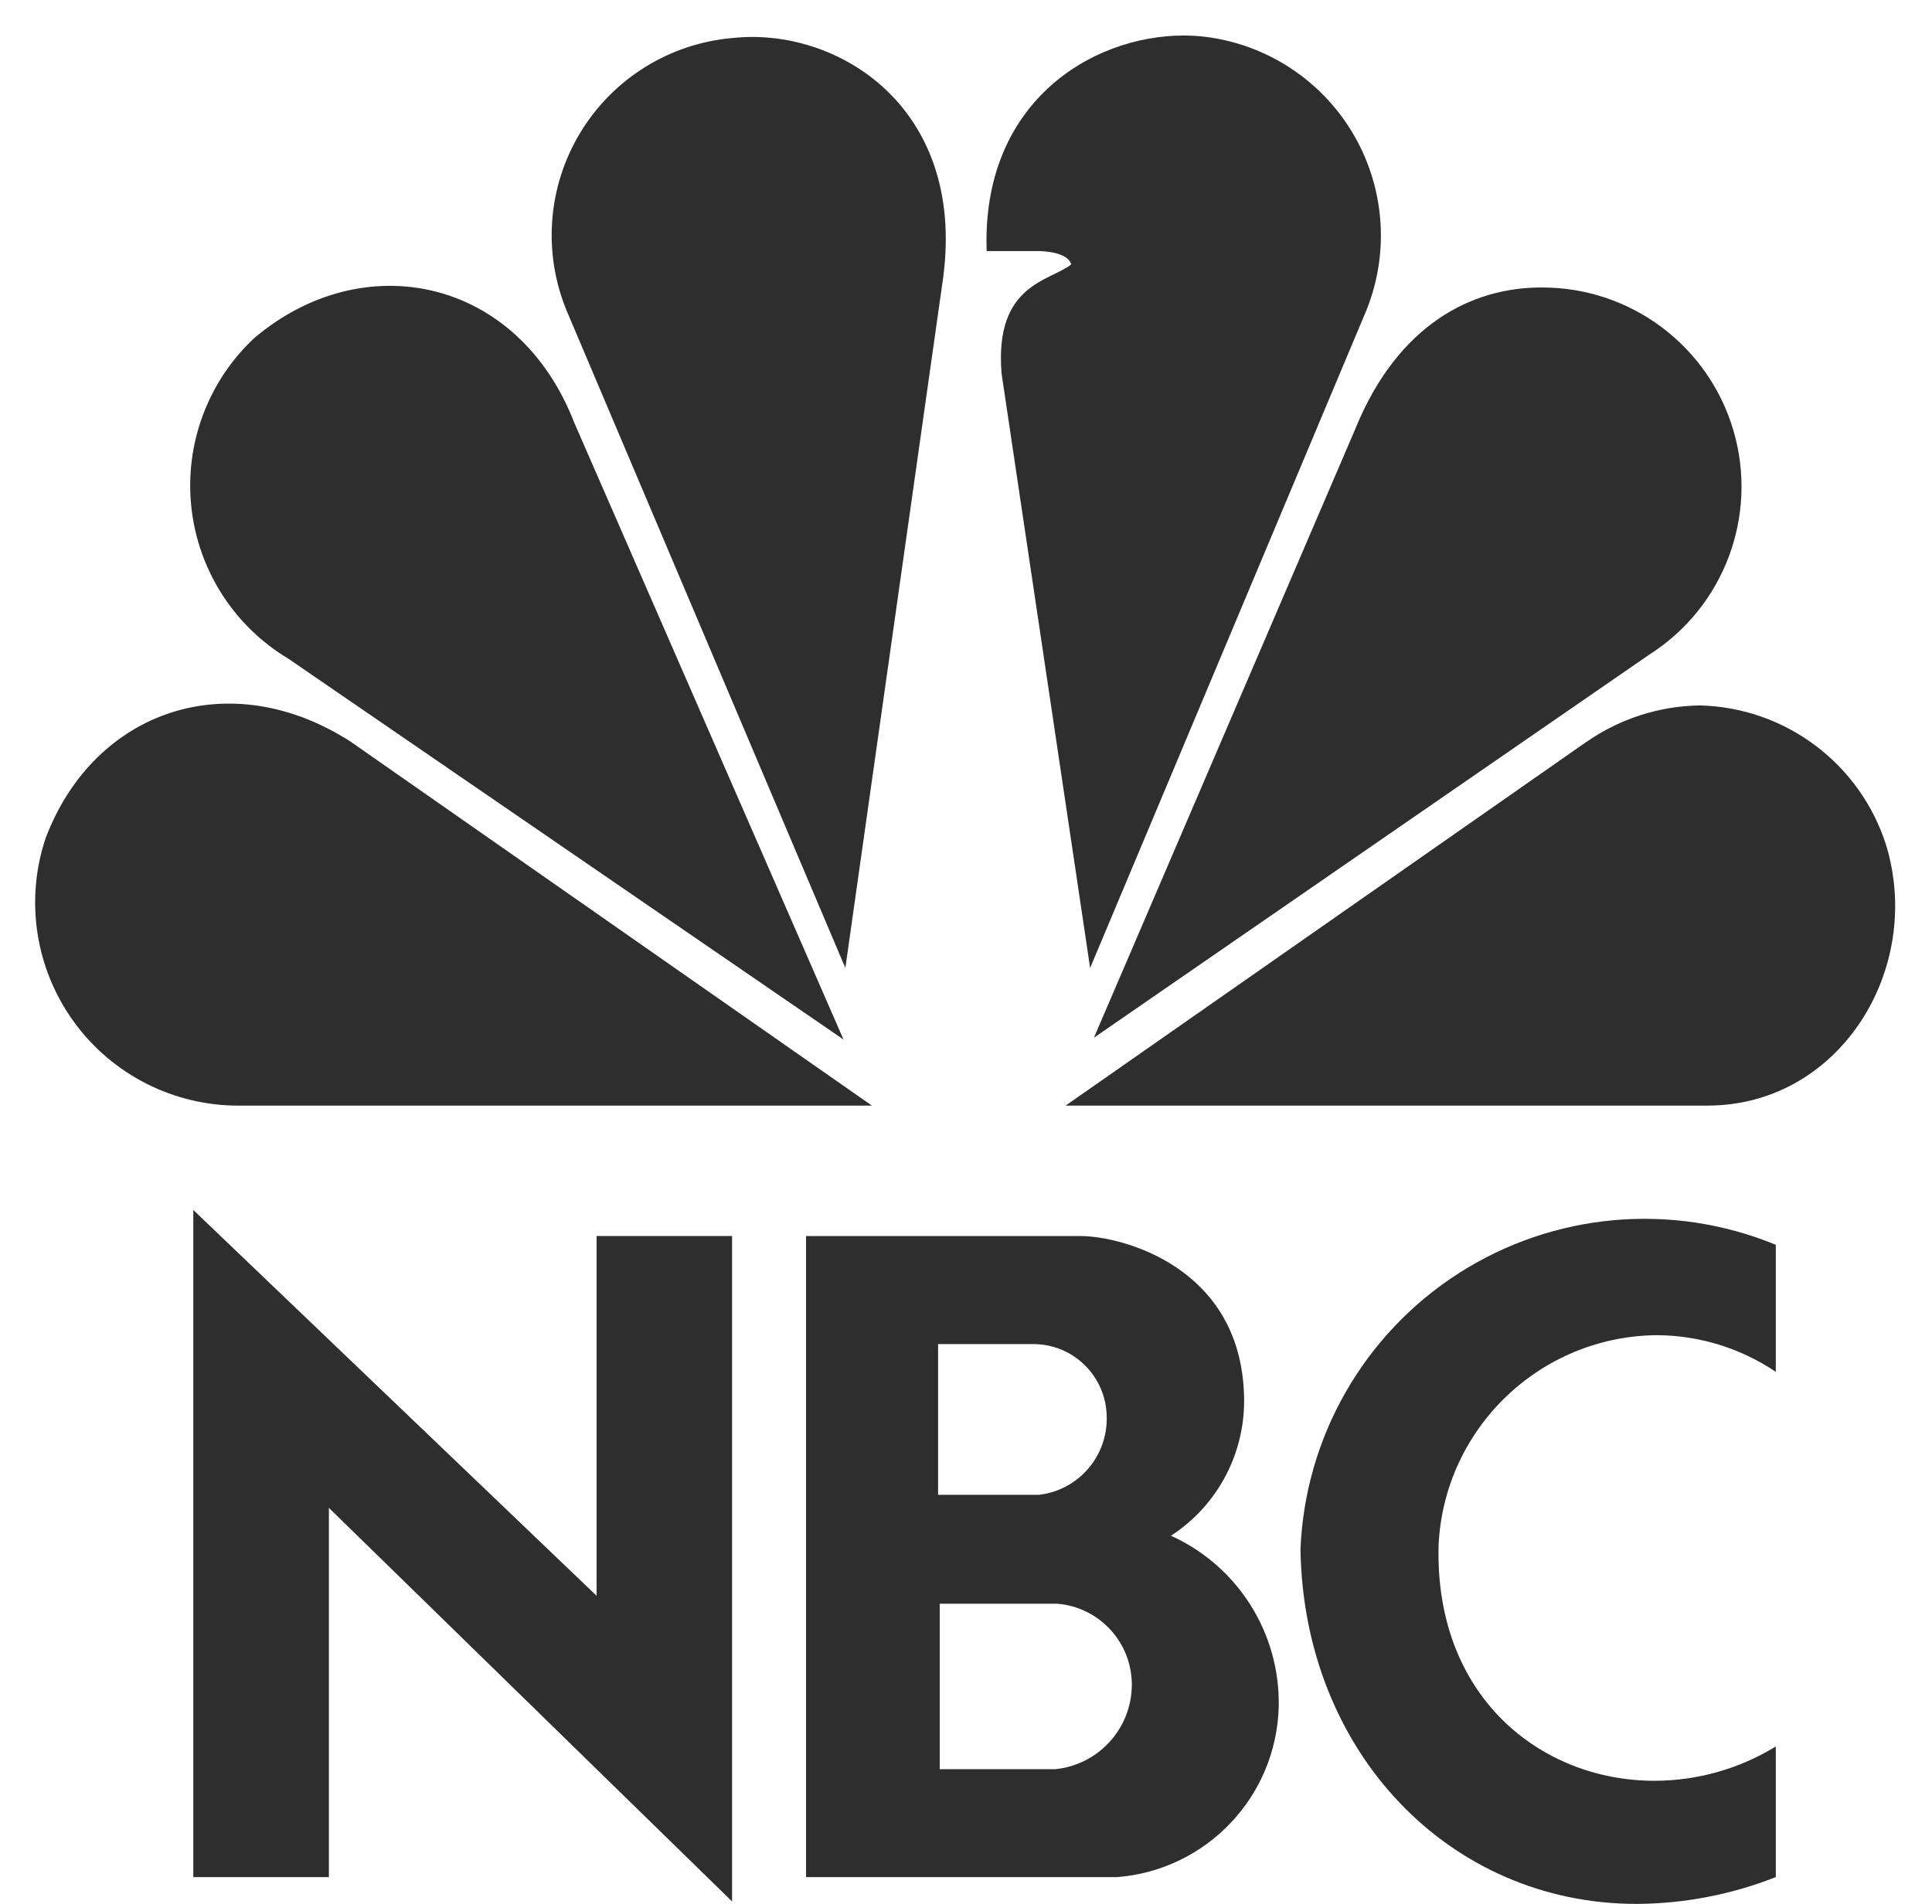
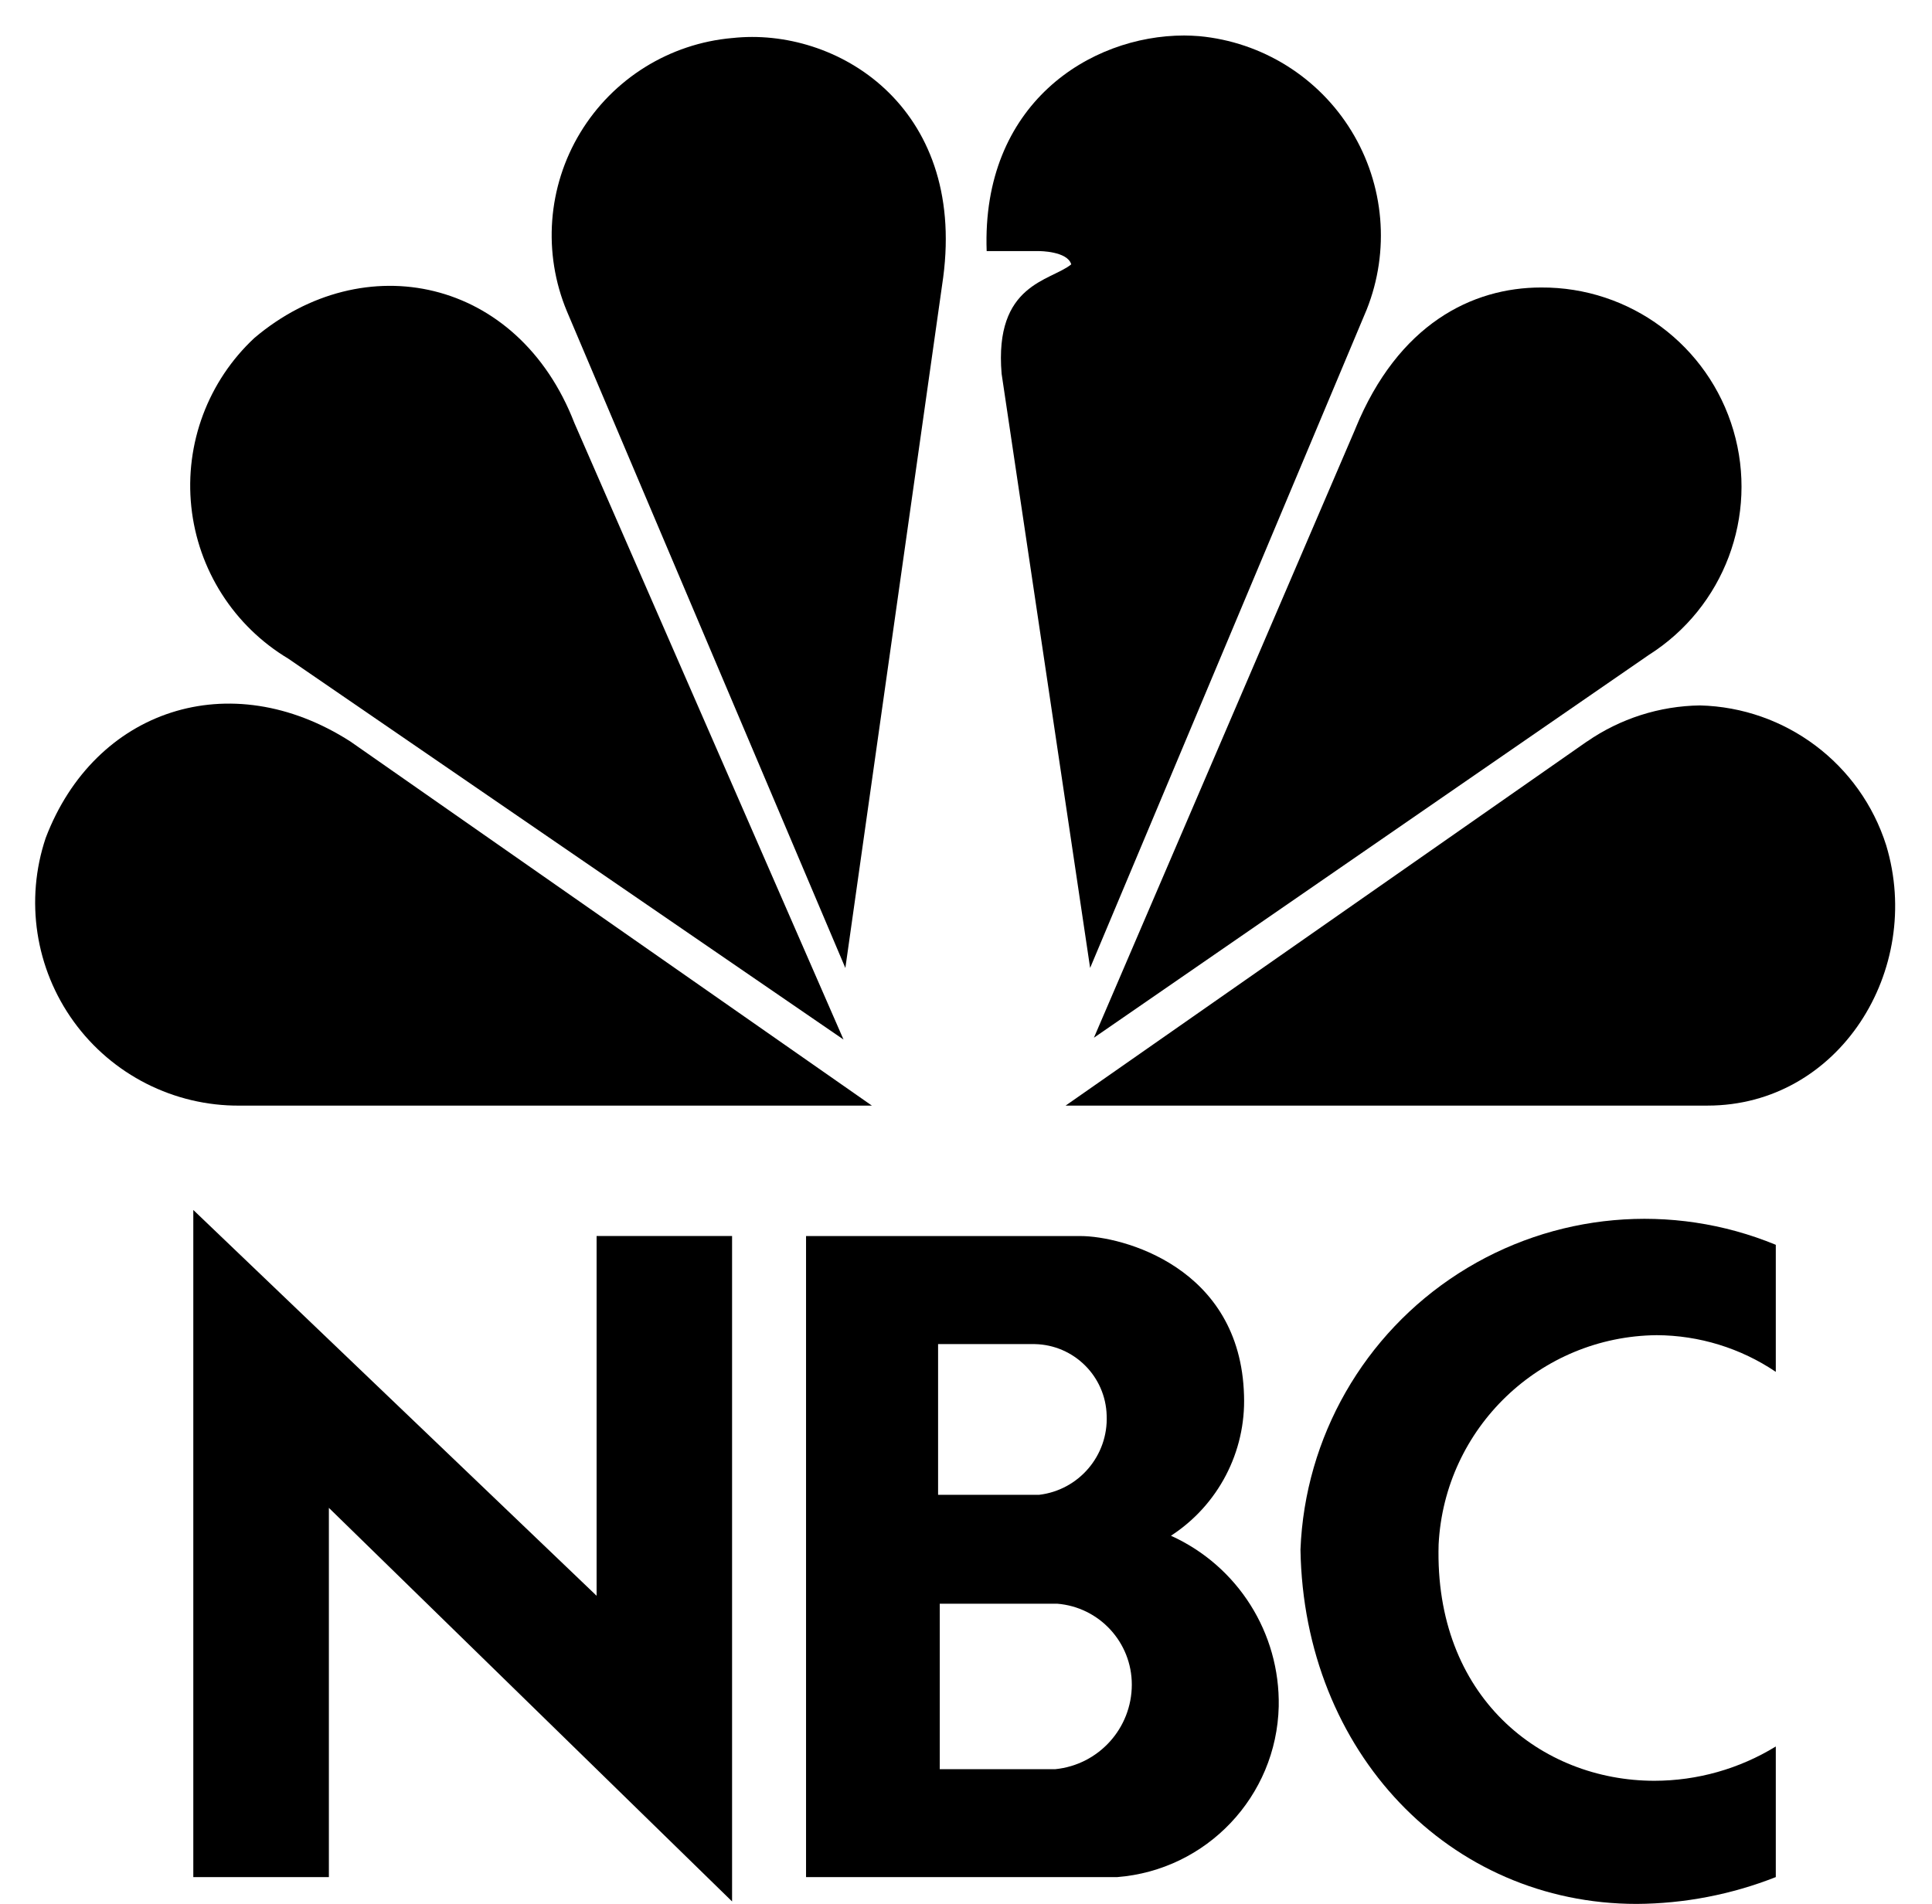
<svg height="76.43" viewBox="0 0 77.549 76.43">
  <path d="M38.771,5.916A9.057,9.057,0,0,0,29.1.085,9.356,9.356,0,0,0,20.946,11.6a9.516,9.516,0,0,0-11.711.83c-5.363,5.376-2.494,12.646.454,14.39a9.251,9.251,0,0,0-9.52,7.638C-1.039,41.588,4.4,45.744,9.69,45.744H68.383c6.121,0,9.517-5.295,9.136-10.289A9.134,9.134,0,0,0,67.7,26.974c2.718-1.516,6.348-8.64.828-14.239C64.148,8.567,58.563,10.083,56.6,11.9,57.658,8.419,55.922,1.223,48.815.084A12.758,12.758,0,0,0,47.4,0a9.122,9.122,0,0,0-8.629,5.916" transform="translate(0.001)" fill="none" />
-   <path d="M58.431,86.016a8.1,8.1,0,0,0,1.359,12.877l22.285,15.289L71.27,89.427c-2.264-5.842-8.458-7.116-12.839-3.411" transform="translate(-48.217 -72.452)" fill="#2e2e2e" />
-   <path d="M169.288,10.9a7.944,7.944,0,0,0-6.641,10.975l11.175,26.357,3.927-27.722c.909-6.888-4.3-10.068-8.462-9.609" transform="translate(-139.89 -9.374)" fill="#2e2e2e" />
-   <path d="M289.61,19.08h2.113s1.129,0,1.282.532c-.832.679-3.1.764-2.795,4.392l3.553,23.852,11.1-26.426a8.038,8.038,0,0,0-6.723-10.979c-.2-.014-.4-.026-.6-.026-3.794,0-8.142,2.757-7.93,8.655" transform="translate(-250.006 -9)" fill="#2e2e2e" />
-   <path d="M331.657,90.071l-10.5,24.458,22.279-15.37a7.994,7.994,0,0,0-4.33-14.746c-2.769,0-5.733,1.468-7.451,5.658" transform="translate(-277.248 -72.872)" fill="#2e2e2e" />
-   <path d="M333.758,208.562l-20.923,14.614H338.6c5.285,0,8.682-5.45,7.172-10.45a8.052,8.052,0,0,0-7.476-5.614,8.171,8.171,0,0,0-4.535,1.451" transform="translate(-270.062 -178.794)" fill="#2e2e2e" />
-   <path d="M18.845,222.713H44.227L23.3,208.1c-4.835-3.106-10.271-1.289-12.234,3.866a8.153,8.153,0,0,0,7.78,10.748" transform="translate(-9.231 -178.331)" fill="#2e2e2e" />
-   <path d="M241.992,377.668H246.7a3.258,3.258,0,0,1,3,3.251,3.413,3.413,0,0,1-3.07,3.392h-4.639v-6.643m-.072-10.421H245.8a2.947,2.947,0,0,1,2.891,2.868,3.078,3.078,0,0,1-2.717,3.183h-4.05v-6.051m-5.3-4.337v25.734h12.486a7.042,7.042,0,0,0,6.487-6.852,7.362,7.362,0,0,0-4.326-6.852,6.448,6.448,0,0,0,2.933-5.63c-.14-5.175-4.92-6.4-6.559-6.4H236.622" transform="translate(-204.27 -313.291)" fill="#2e2e2e" />
-   <path d="M62.187,382.036V367.214l16.184,15.8V356.3H72.933v14.443L56.745,355.256v26.78Z" transform="translate(-48.986 -306.684)" fill="#2e2e2e" />
-   <path d="M381.784,371.138c.136,8.138,5.984,14.222,13.5,14.222a15.482,15.482,0,0,0,5.579-1.077V379.04a9.34,9.34,0,0,1-4.871,1.377c-4.549,0-8.841-3.366-8.663-9.488a8.852,8.852,0,0,1,8.754-8.4,8.613,8.613,0,0,1,4.78,1.472v-5.1a13.822,13.822,0,0,0-19.079,12.235" transform="translate(-329.584 -308.931)" fill="#2e2e2e" />
+   <path d="M58.431,86.016a8.1,8.1,0,0,0,1.359,12.877l22.285,15.289L71.27,89.427c-2.264-5.842-8.458-7.116-12.839-3.411" transform="translate(-48.217 -72.452)" />
+   <path d="M169.288,10.9a7.944,7.944,0,0,0-6.641,10.975l11.175,26.357,3.927-27.722c.909-6.888-4.3-10.068-8.462-9.609" transform="translate(-139.89 -9.374)" />
+   <path d="M289.61,19.08h2.113s1.129,0,1.282.532c-.832.679-3.1.764-2.795,4.392l3.553,23.852,11.1-26.426a8.038,8.038,0,0,0-6.723-10.979c-.2-.014-.4-.026-.6-.026-3.794,0-8.142,2.757-7.93,8.655" transform="translate(-250.006 -9)" />
+   <path d="M331.657,90.071l-10.5,24.458,22.279-15.37a7.994,7.994,0,0,0-4.33-14.746c-2.769,0-5.733,1.468-7.451,5.658" transform="translate(-277.248 -72.872)" />
+   <path d="M333.758,208.562l-20.923,14.614H338.6c5.285,0,8.682-5.45,7.172-10.45a8.052,8.052,0,0,0-7.476-5.614,8.171,8.171,0,0,0-4.535,1.451" transform="translate(-270.062 -178.794)" />
+   <path d="M18.845,222.713H44.227L23.3,208.1c-4.835-3.106-10.271-1.289-12.234,3.866a8.153,8.153,0,0,0,7.78,10.748" transform="translate(-9.231 -178.331)" />
+   <path d="M241.992,377.668H246.7a3.258,3.258,0,0,1,3,3.251,3.413,3.413,0,0,1-3.07,3.392h-4.639v-6.643m-.072-10.421H245.8a2.947,2.947,0,0,1,2.891,2.868,3.078,3.078,0,0,1-2.717,3.183h-4.05v-6.051m-5.3-4.337v25.734h12.486a7.042,7.042,0,0,0,6.487-6.852,7.362,7.362,0,0,0-4.326-6.852,6.448,6.448,0,0,0,2.933-5.63c-.14-5.175-4.92-6.4-6.559-6.4H236.622" transform="translate(-204.27 -313.291)" />
+   <path d="M62.187,382.036V367.214l16.184,15.8V356.3H72.933v14.443L56.745,355.256v26.78Z" transform="translate(-48.986 -306.684)" />
+   <path d="M381.784,371.138c.136,8.138,5.984,14.222,13.5,14.222a15.482,15.482,0,0,0,5.579-1.077V379.04a9.34,9.34,0,0,1-4.871,1.377c-4.549,0-8.841-3.366-8.663-9.488a8.852,8.852,0,0,1,8.754-8.4,8.613,8.613,0,0,1,4.78,1.472v-5.1a13.822,13.822,0,0,0-19.079,12.235" transform="translate(-329.584 -308.931)" />
</svg>
